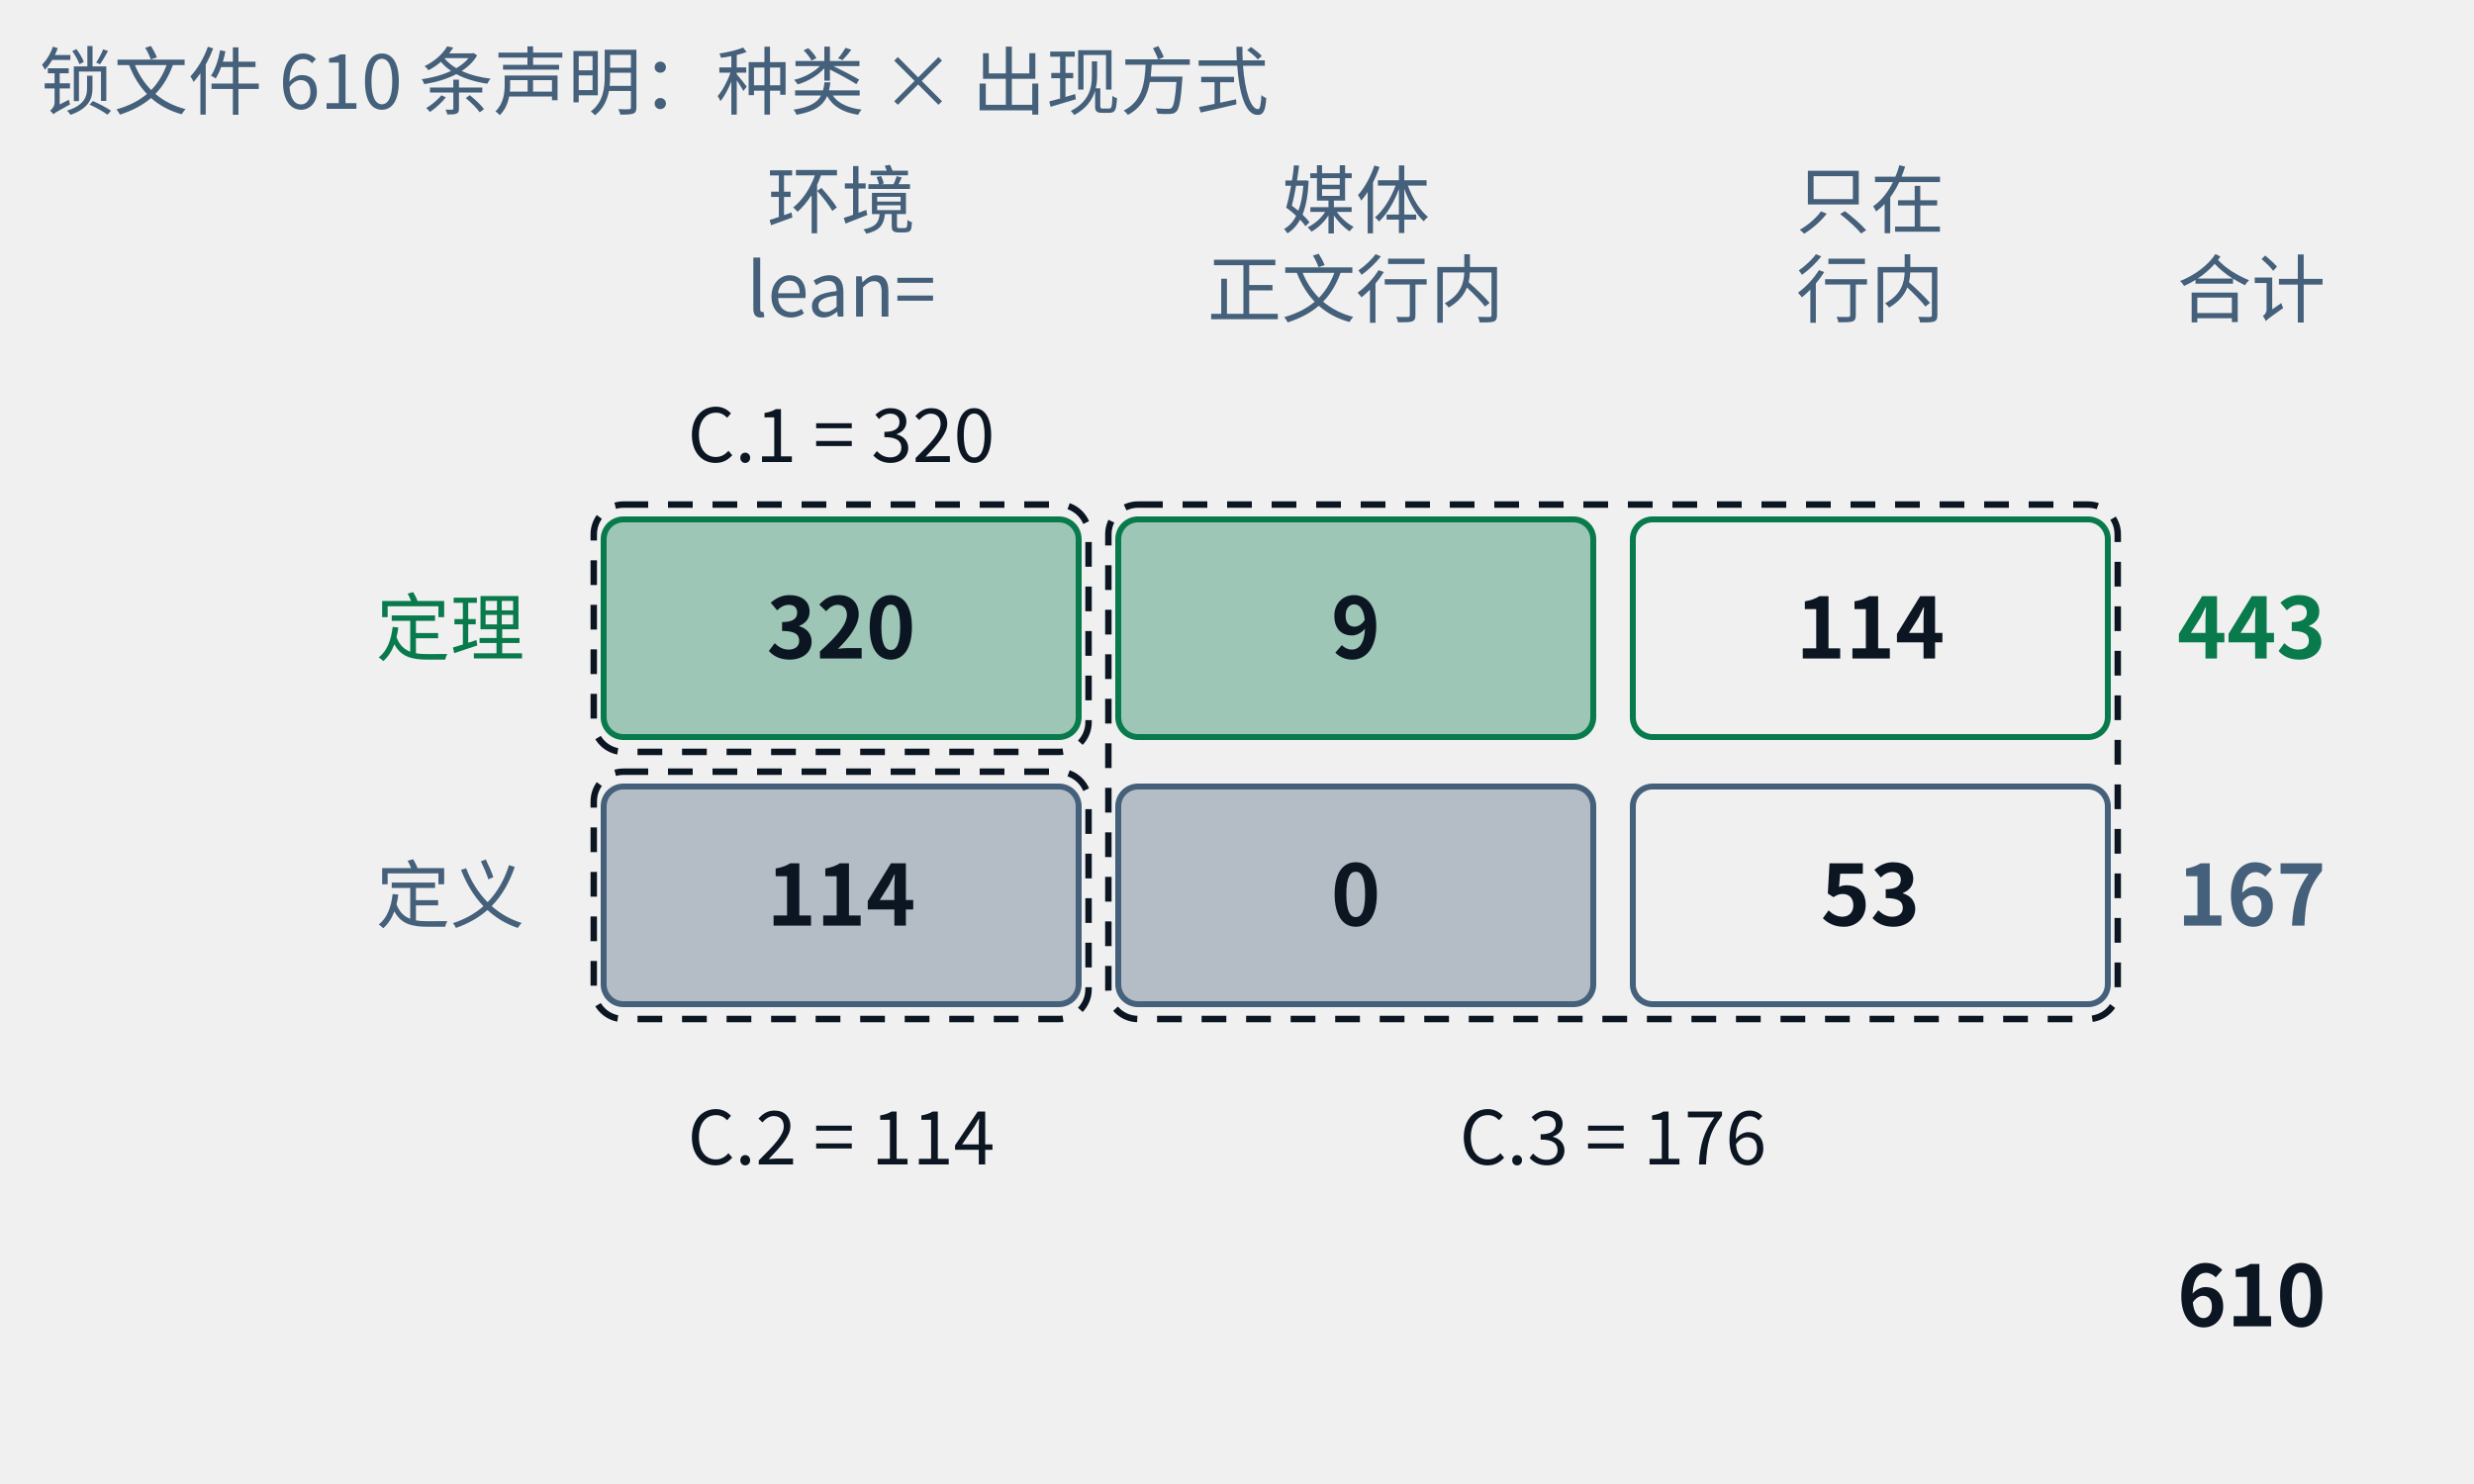
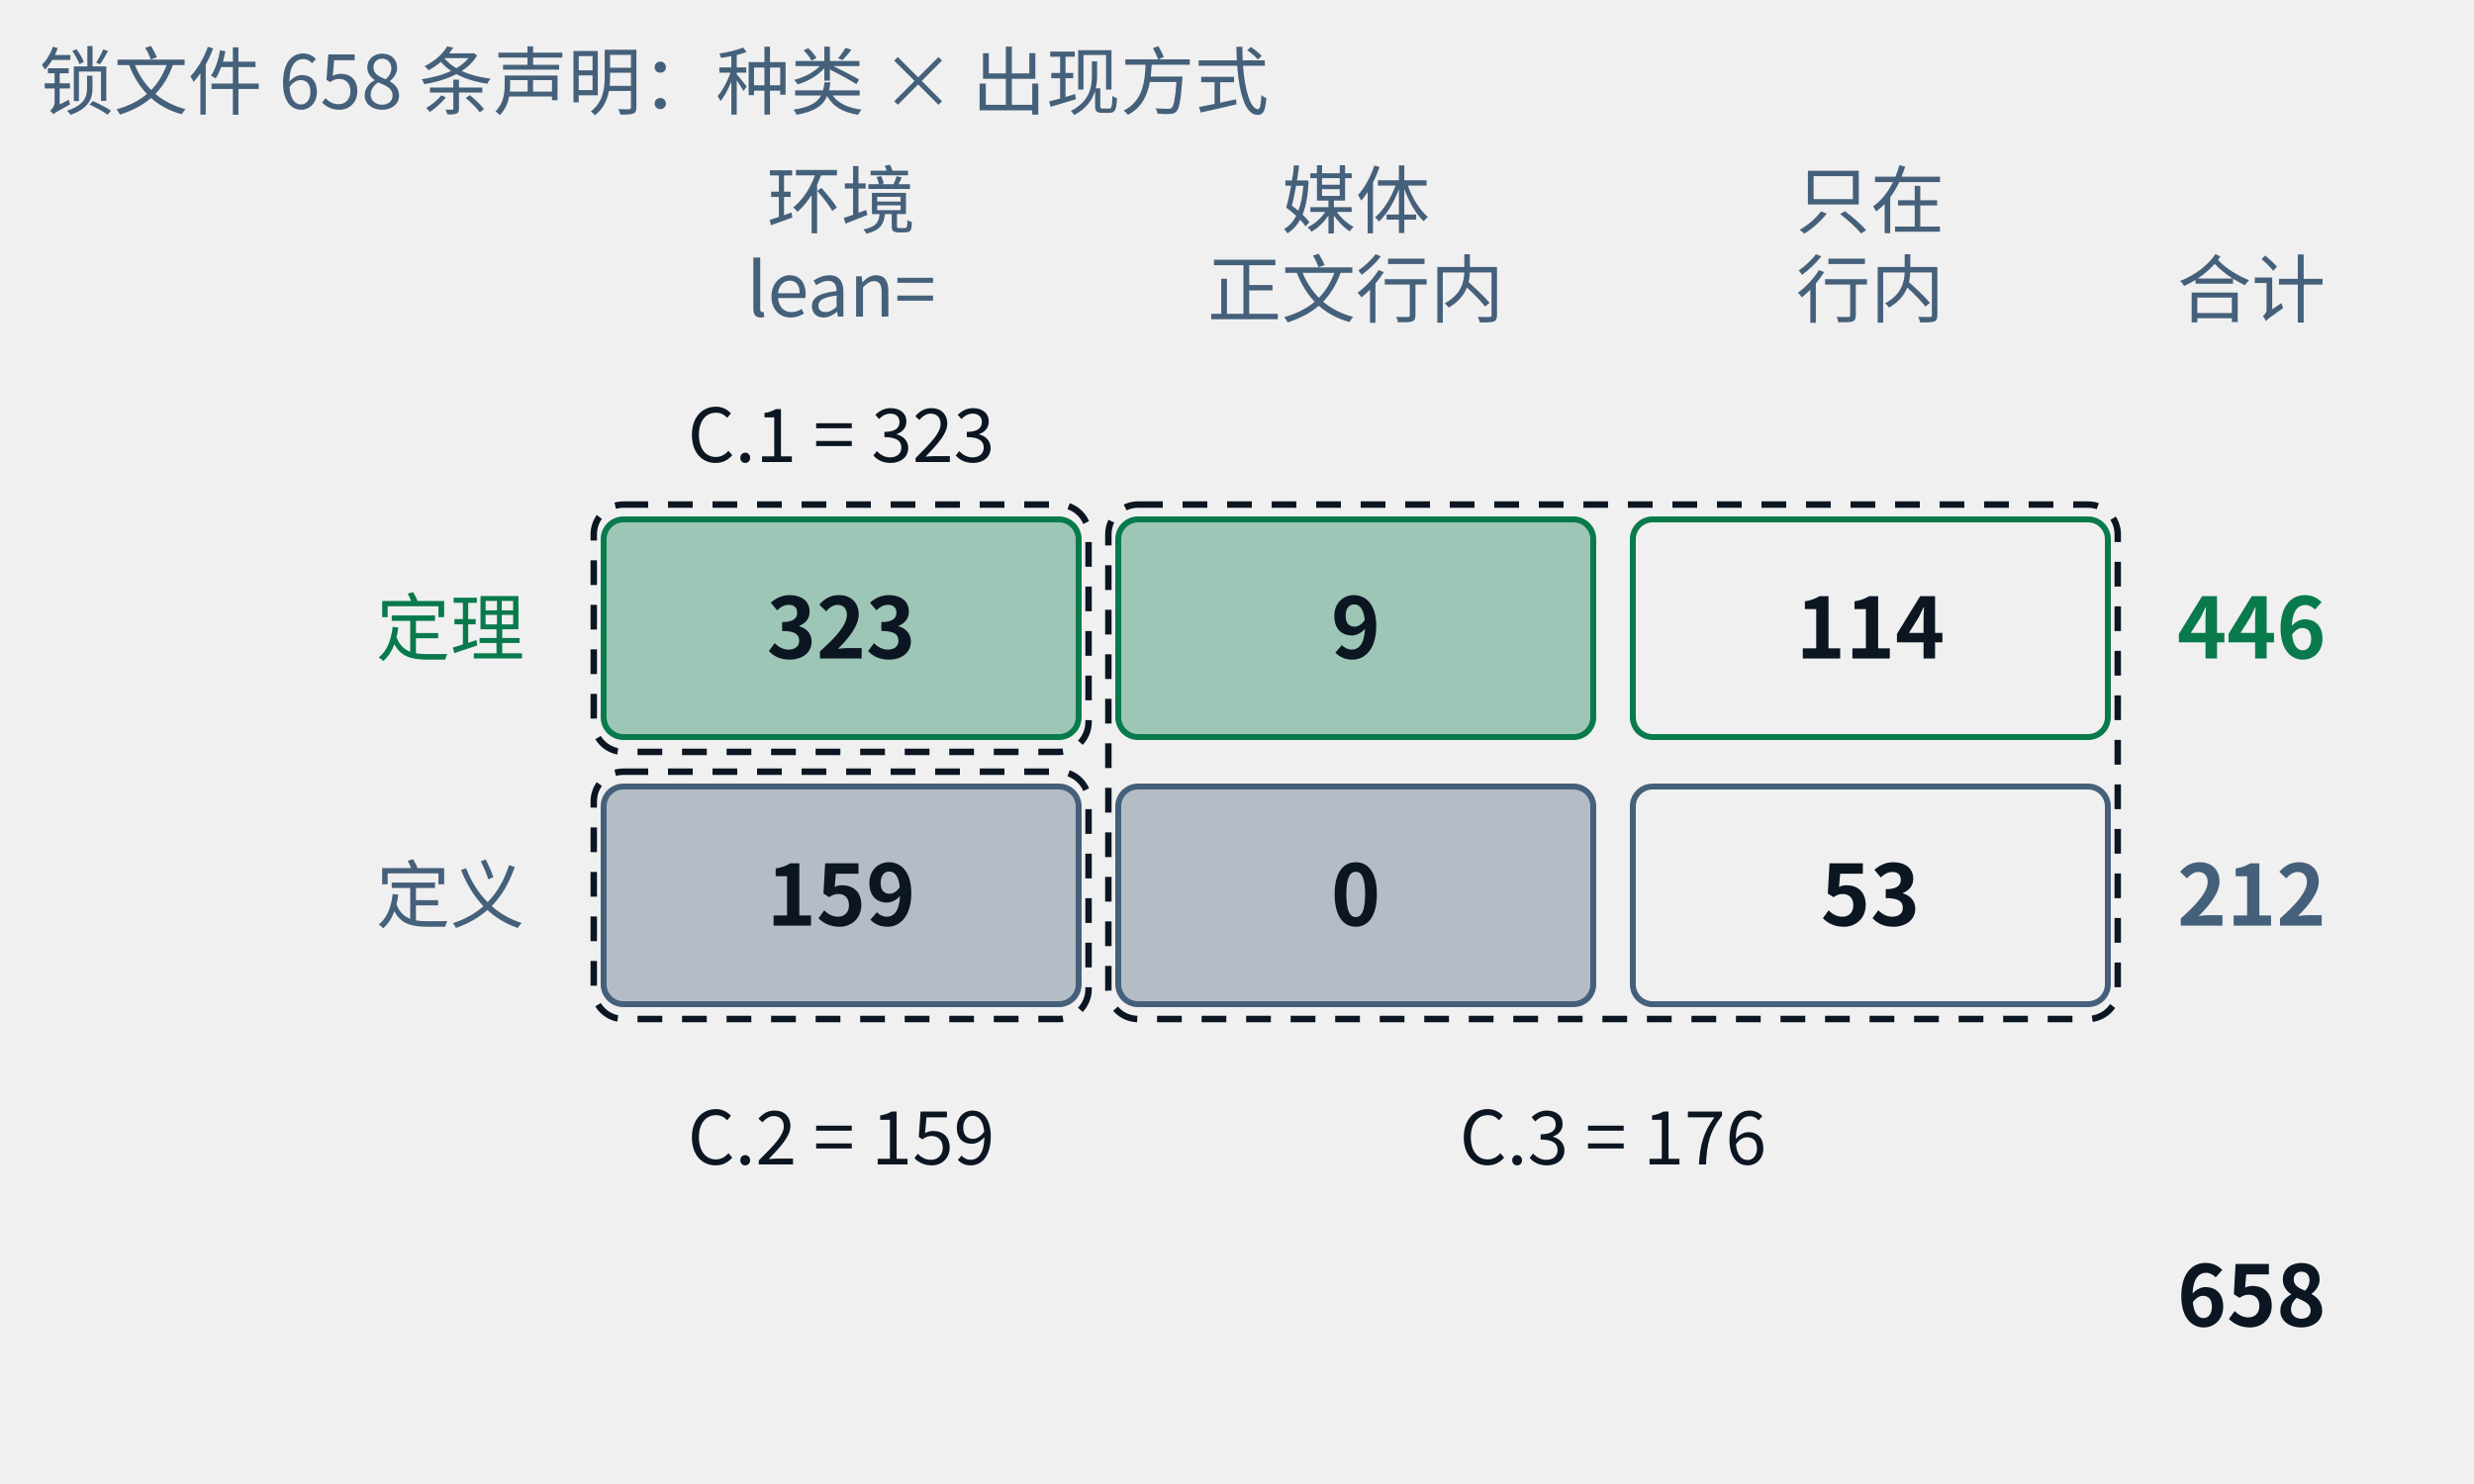
- <svg xmlns="http://www.w3.org/2000/svg" class="tr-fig" data-tr-fig="appc-ledger" data-lang="zh" viewBox="0 0 500 300" width="500" height="300" font-family="'Noto Sans SC', 'Noto Sans CJK SC', 'Source Sans 3', 'PingFang SC', 'Microsoft YaHei', system-ui, sans-serif" role="img" aria-label="一张两行三列的账：行是定理与定义，列是“任意 ::: 环境头以 lean= 引用（包括 example 环境）”“由媒体引用、正文只以行内链接提到”“只在行内链接里出现”。定理一行是 320、9、114，合计 443；定义一行是 114、0、53，合计 167；总计 610。三个虚线框标出附录 C 的三张索引：C.1 = 320，C.2 = 114，C.3 = 9 + 114 + 0 + 53 = 176。">
+ <svg xmlns="http://www.w3.org/2000/svg" class="tr-fig" data-tr-fig="appc-ledger" data-lang="zh" viewBox="0 0 500 300" width="500" height="300" font-family="'Noto Sans SC', 'Noto Sans CJK SC', 'Source Sans 3', 'PingFang SC', 'Microsoft YaHei', system-ui, sans-serif" role="img" aria-label="一张两行三列的账：行是定理与定义，列是“任意 ::: 环境头以 lean= 引用（包括 example 环境）”“由媒体引用、正文只以行内链接提到”“只在行内链接里出现”。定理一行是 323、9、114，合计 446；定义一行是 159、0、53，合计 212；总计 658。三个虚线框标出附录 C 的三张索引：C.1 = 323，C.2 = 159，C.3 = 9 + 114 + 0 + 53 = 176。">
  <style>.ts-ink{stroke:#0b1622}.tf-ink{fill:#0b1622}.ts-dim{stroke:#45607a}.tf-dim{fill:#45607a}.ts-faint{stroke:#9db3c4}.tf-faint{fill:#9db3c4}.ts-edge{stroke:#b9d0dd}.tf-edge{fill:#b9d0dd}.ts-hot{stroke:#5f9bb5}.tf-hot{fill:#5f9bb5}.ts-bg{stroke:#ffffff}.tf-bg{fill:#ffffff}.ts-panel{stroke:#eef5f9}.tf-panel{fill:#eef5f9}.ts-sheet{stroke:#f7fbfd}.tf-sheet{fill:#f7fbfd}.ts-cyan{stroke:#007c8a}.tf-cyan{fill:#007c8a}.ts-magenta{stroke:#b0128f}.tf-magenta{fill:#b0128f}.ts-amber{stroke:#946200}.tf-amber{fill:#946200}.ts-violet{stroke:#5a45c8}.tf-violet{fill:#5a45c8}.ts-ok{stroke:#087a4c}.tf-ok{fill:#087a4c}.ts-warn{stroke:#c21f3a}.tf-warn{fill:#c21f3a}.ts-blue{stroke:#1d5fd0}.tf-blue{fill:#1d5fd0}.ts-orange{stroke:#b85410}.tf-orange{fill:#b85410}.ts-sigma{stroke:#28405a}.tf-sigma{fill:#28405a}@media (prefers-color-scheme:dark){.ts-ink{stroke:#d4efff}.tf-ink{fill:#d4efff}.ts-dim{stroke:#6f8ea5}.tf-dim{fill:#6f8ea5}.ts-faint{stroke:#34506a}.tf-faint{fill:#34506a}.ts-edge{stroke:#143049}.tf-edge{fill:#143049}.ts-hot{stroke:#1f5d7c}.tf-hot{fill:#1f5d7c}.ts-bg{stroke:#03060c}.tf-bg{fill:#03060c}.ts-panel{stroke:#07101b}.tf-panel{fill:#07101b}.ts-sheet{stroke:#050c16}.tf-sheet{fill:#050c16}.ts-cyan{stroke:#19f0ff}.tf-cyan{fill:#19f0ff}.ts-magenta{stroke:#ff2fd0}.tf-magenta{fill:#ff2fd0}.ts-amber{stroke:#ffc83d}.tf-amber{fill:#ffc83d}.ts-violet{stroke:#9d8cff}.tf-violet{fill:#9d8cff}.ts-ok{stroke:#46ffb2}.tf-ok{fill:#46ffb2}.ts-warn{stroke:#ff5064}.tf-warn{fill:#ff5064}.ts-blue{stroke:#2a7bff}.tf-blue{fill:#2a7bff}.ts-orange{stroke:#ff8a3c}.tf-orange{fill:#ff8a3c}.ts-sigma{stroke:#cfe3ff}.tf-sigma{fill:#cfe3ff}}</style>
  <text class="tf-dim" x="170" y="46" font-size="15" text-anchor="middle">环境</text>
  <text class="tf-dim" x="170" y="64" font-size="15" text-anchor="middle">lean=</text>
  <text class="tf-dim" x="274" y="46" font-size="15" text-anchor="middle">媒体</text>
  <text class="tf-dim" x="274" y="64" font-size="15" text-anchor="middle">正文行内</text>
  <text class="tf-dim" x="378" y="46" font-size="15" text-anchor="middle">只在</text>
  <text class="tf-dim" x="378" y="64" font-size="15" text-anchor="middle">行内</text>
  <text class="tf-dim" x="440" y="64" font-size="15">合计</text>
  <text class="tf-ok" x="106" y="132.4" font-size="15" text-anchor="end">定理</text>
  <rect x="122" y="105" width="96" height="44" rx="4" class="ts-ok tf-ok" stroke-width="1.2" fill-opacity="0.35" />
-   <text class="tf-ink" x="170" y="133.12" font-size="17" text-anchor="middle" font-weight="600">320</text>
+   <text class="tf-ink" x="170" y="133.12" font-size="17" text-anchor="middle" font-weight="600">323</text>
  <rect x="226" y="105" width="96" height="44" rx="4" class="ts-ok tf-ok" stroke-width="1.2" fill-opacity="0.35" />
  <text class="tf-ink" x="274" y="133.12" font-size="17" text-anchor="middle" font-weight="600">9</text>
  <rect x="330" y="105" width="96" height="44" rx="4" class="ts-ok" stroke-width="1.2" fill="none" />
  <text class="tf-ink" x="378" y="133.12" font-size="17" text-anchor="middle" font-weight="600">114</text>
-   <text class="tf-ok" x="440" y="133.12" font-size="17" font-weight="600">443</text>
+   <text class="tf-ok" x="440" y="133.12" font-size="17" font-weight="600">446</text>
  <text class="tf-dim" x="106" y="186.4" font-size="15" text-anchor="end">定义</text>
  <rect x="122" y="159" width="96" height="44" rx="4" class="ts-dim tf-dim" stroke-width="1.2" fill-opacity="0.35" />
-   <text class="tf-ink" x="170" y="187.12" font-size="17" text-anchor="middle" font-weight="600">114</text>
+   <text class="tf-ink" x="170" y="187.12" font-size="17" text-anchor="middle" font-weight="600">159</text>
  <rect x="226" y="159" width="96" height="44" rx="4" class="ts-dim tf-dim" stroke-width="1.2" fill-opacity="0.35" />
  <text class="tf-ink" x="274" y="187.12" font-size="17" text-anchor="middle" font-weight="600">0</text>
  <rect x="330" y="159" width="96" height="44" rx="4" class="ts-dim" stroke-width="1.2" fill="none" />
  <text class="tf-ink" x="378" y="187.12" font-size="17" text-anchor="middle" font-weight="600">53</text>
-   <text class="tf-dim" x="440" y="187.12" font-size="17" font-weight="600">167</text>
-   <text class="tf-ink" x="440" y="268.12" font-size="17" font-weight="600">610</text>
+   <text class="tf-dim" x="440" y="187.12" font-size="17" font-weight="600">212</text>
+   <text class="tf-ink" x="440" y="268.12" font-size="17" font-weight="600">658</text>
  <rect x="120" y="102" width="100" height="50" rx="6" class="ts-ink" stroke-width="1.3" stroke-dasharray="5 4" fill="none" />
  <rect x="120" y="156" width="100" height="50" rx="6" class="ts-ink" stroke-width="1.3" stroke-dasharray="5 4" fill="none" />
  <rect x="224" y="102" width="204" height="104" rx="6" class="ts-ink" stroke-width="1.3" stroke-dasharray="5 4" fill="none" />
-   <text class="tf-ink" x="170" y="93.4" font-size="15" text-anchor="middle">C.1 = 320</text>
-   <text class="tf-ink" x="170" y="235.4" font-size="15" text-anchor="middle">C.2 = 114</text>
+   <text class="tf-ink" x="170" y="93.4" font-size="15" text-anchor="middle">C.1 = 323</text>
+   <text class="tf-ink" x="170" y="235.4" font-size="15" text-anchor="middle">C.2 = 159</text>
  <text class="tf-ink" x="326" y="235.4" font-size="15" text-anchor="middle">C.3 = 176</text>
-   <text class="tf-dim" x="8" y="22" font-size="15">锁文件 610 条声明：种类 × 出现方式</text>
+   <text class="tf-dim" x="8" y="22" font-size="15">锁文件 658 条声明：种类 × 出现方式</text>
</svg>
